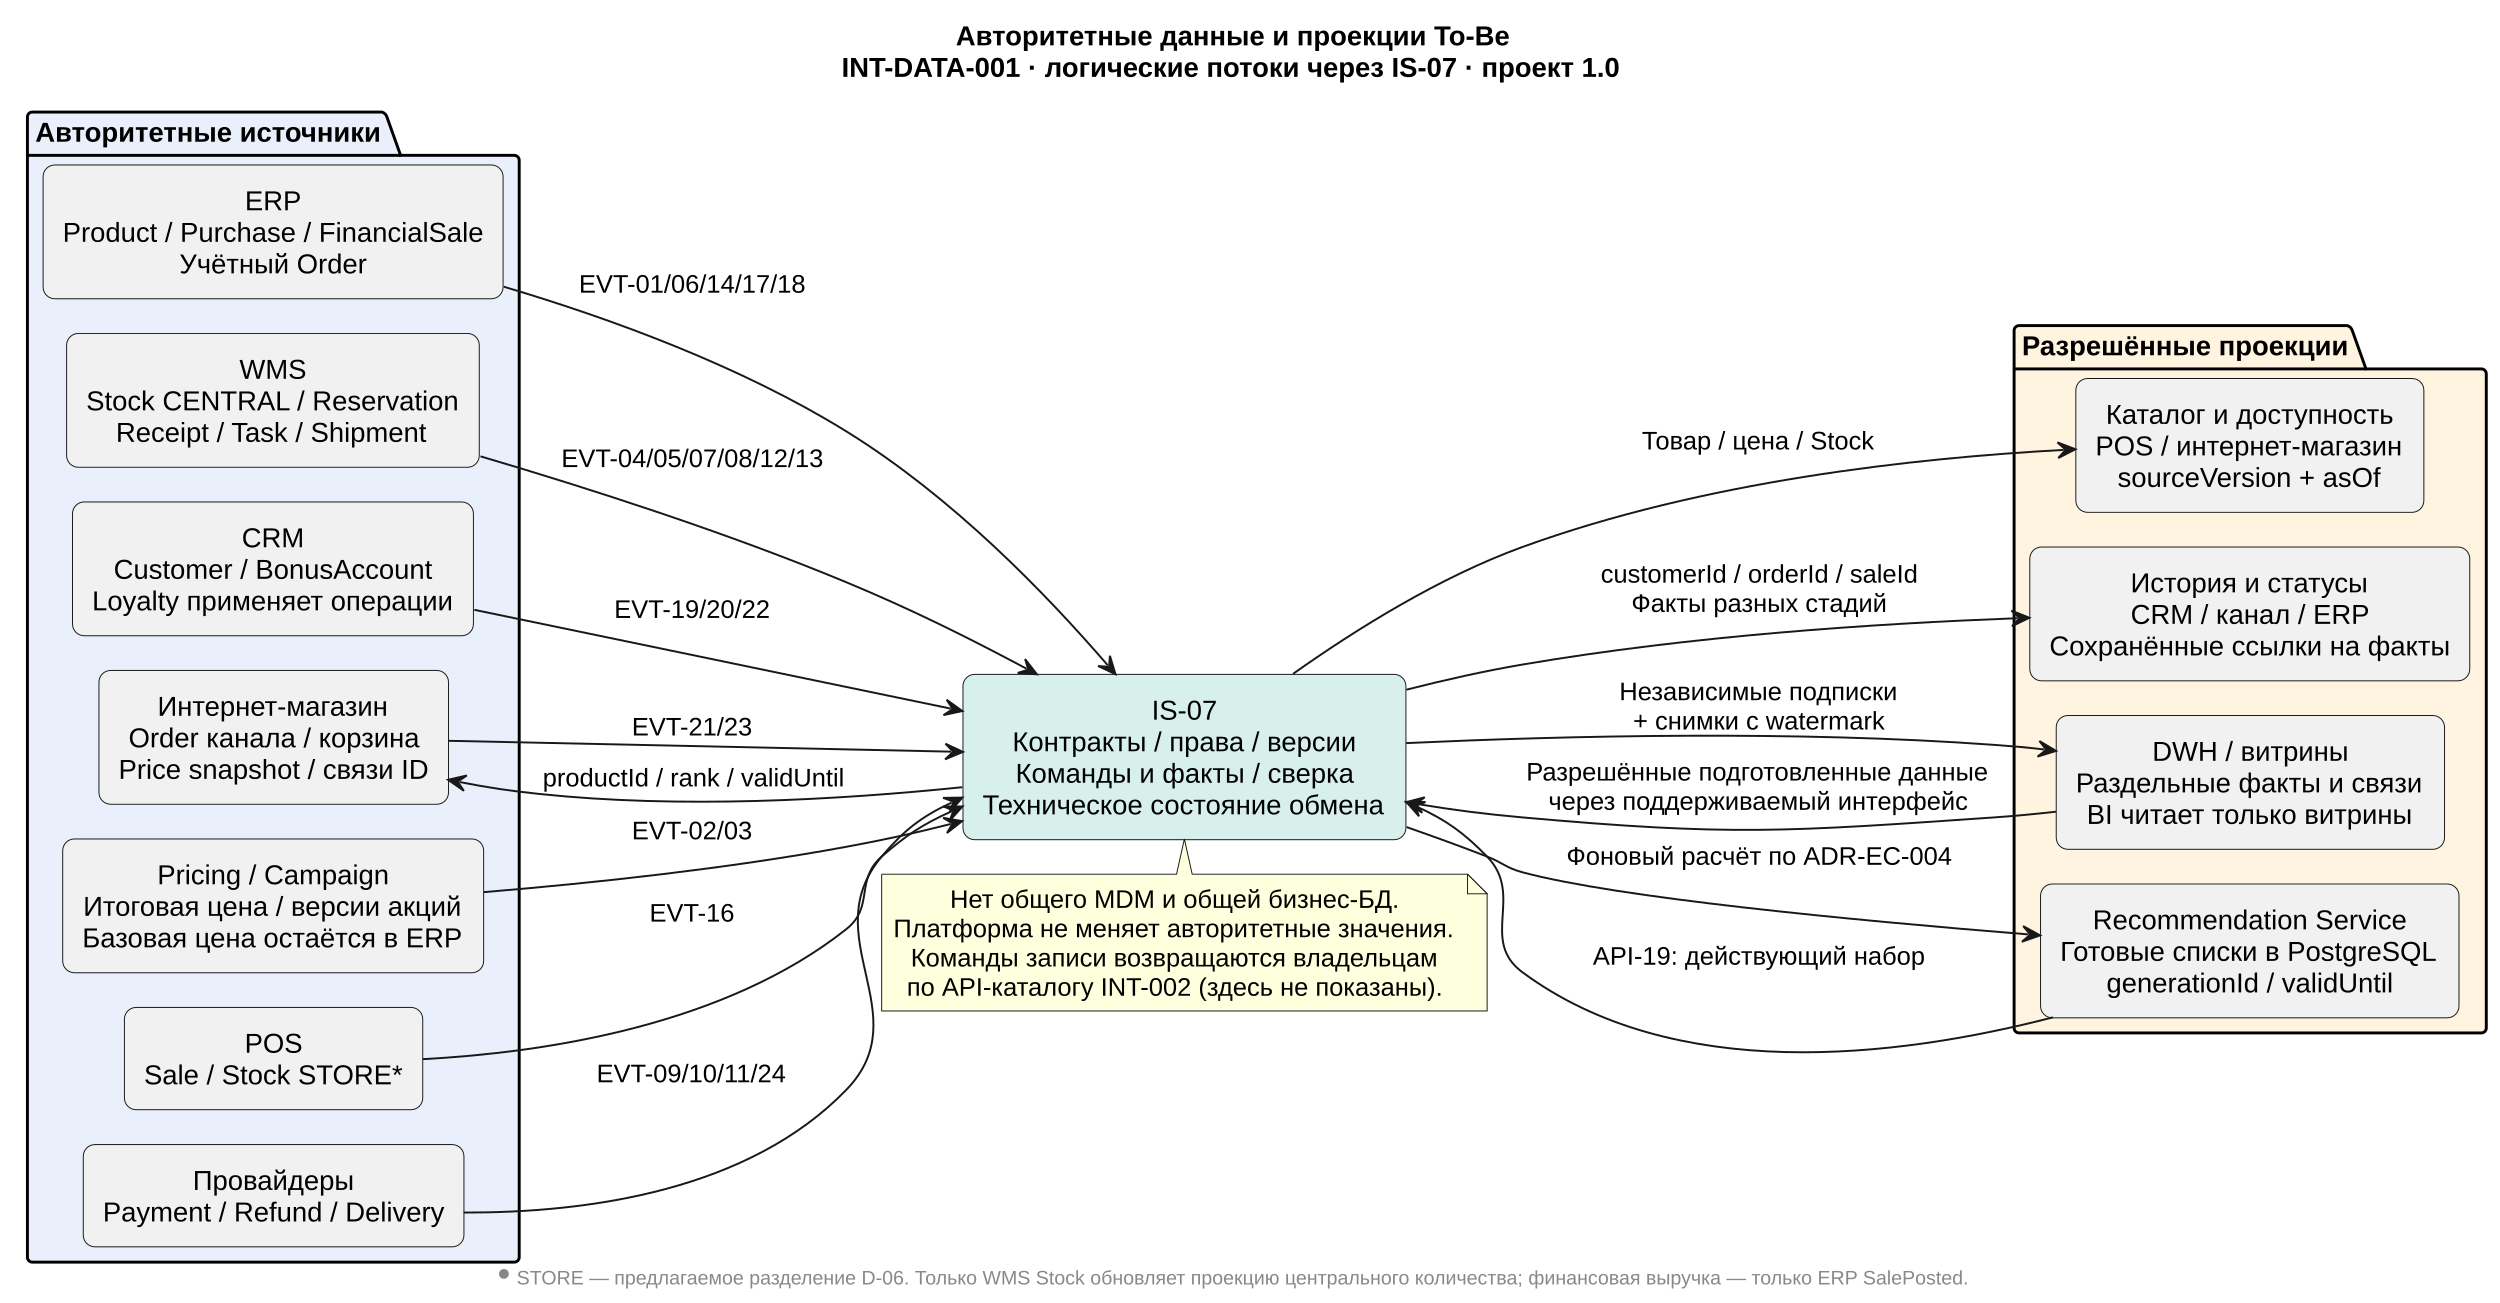
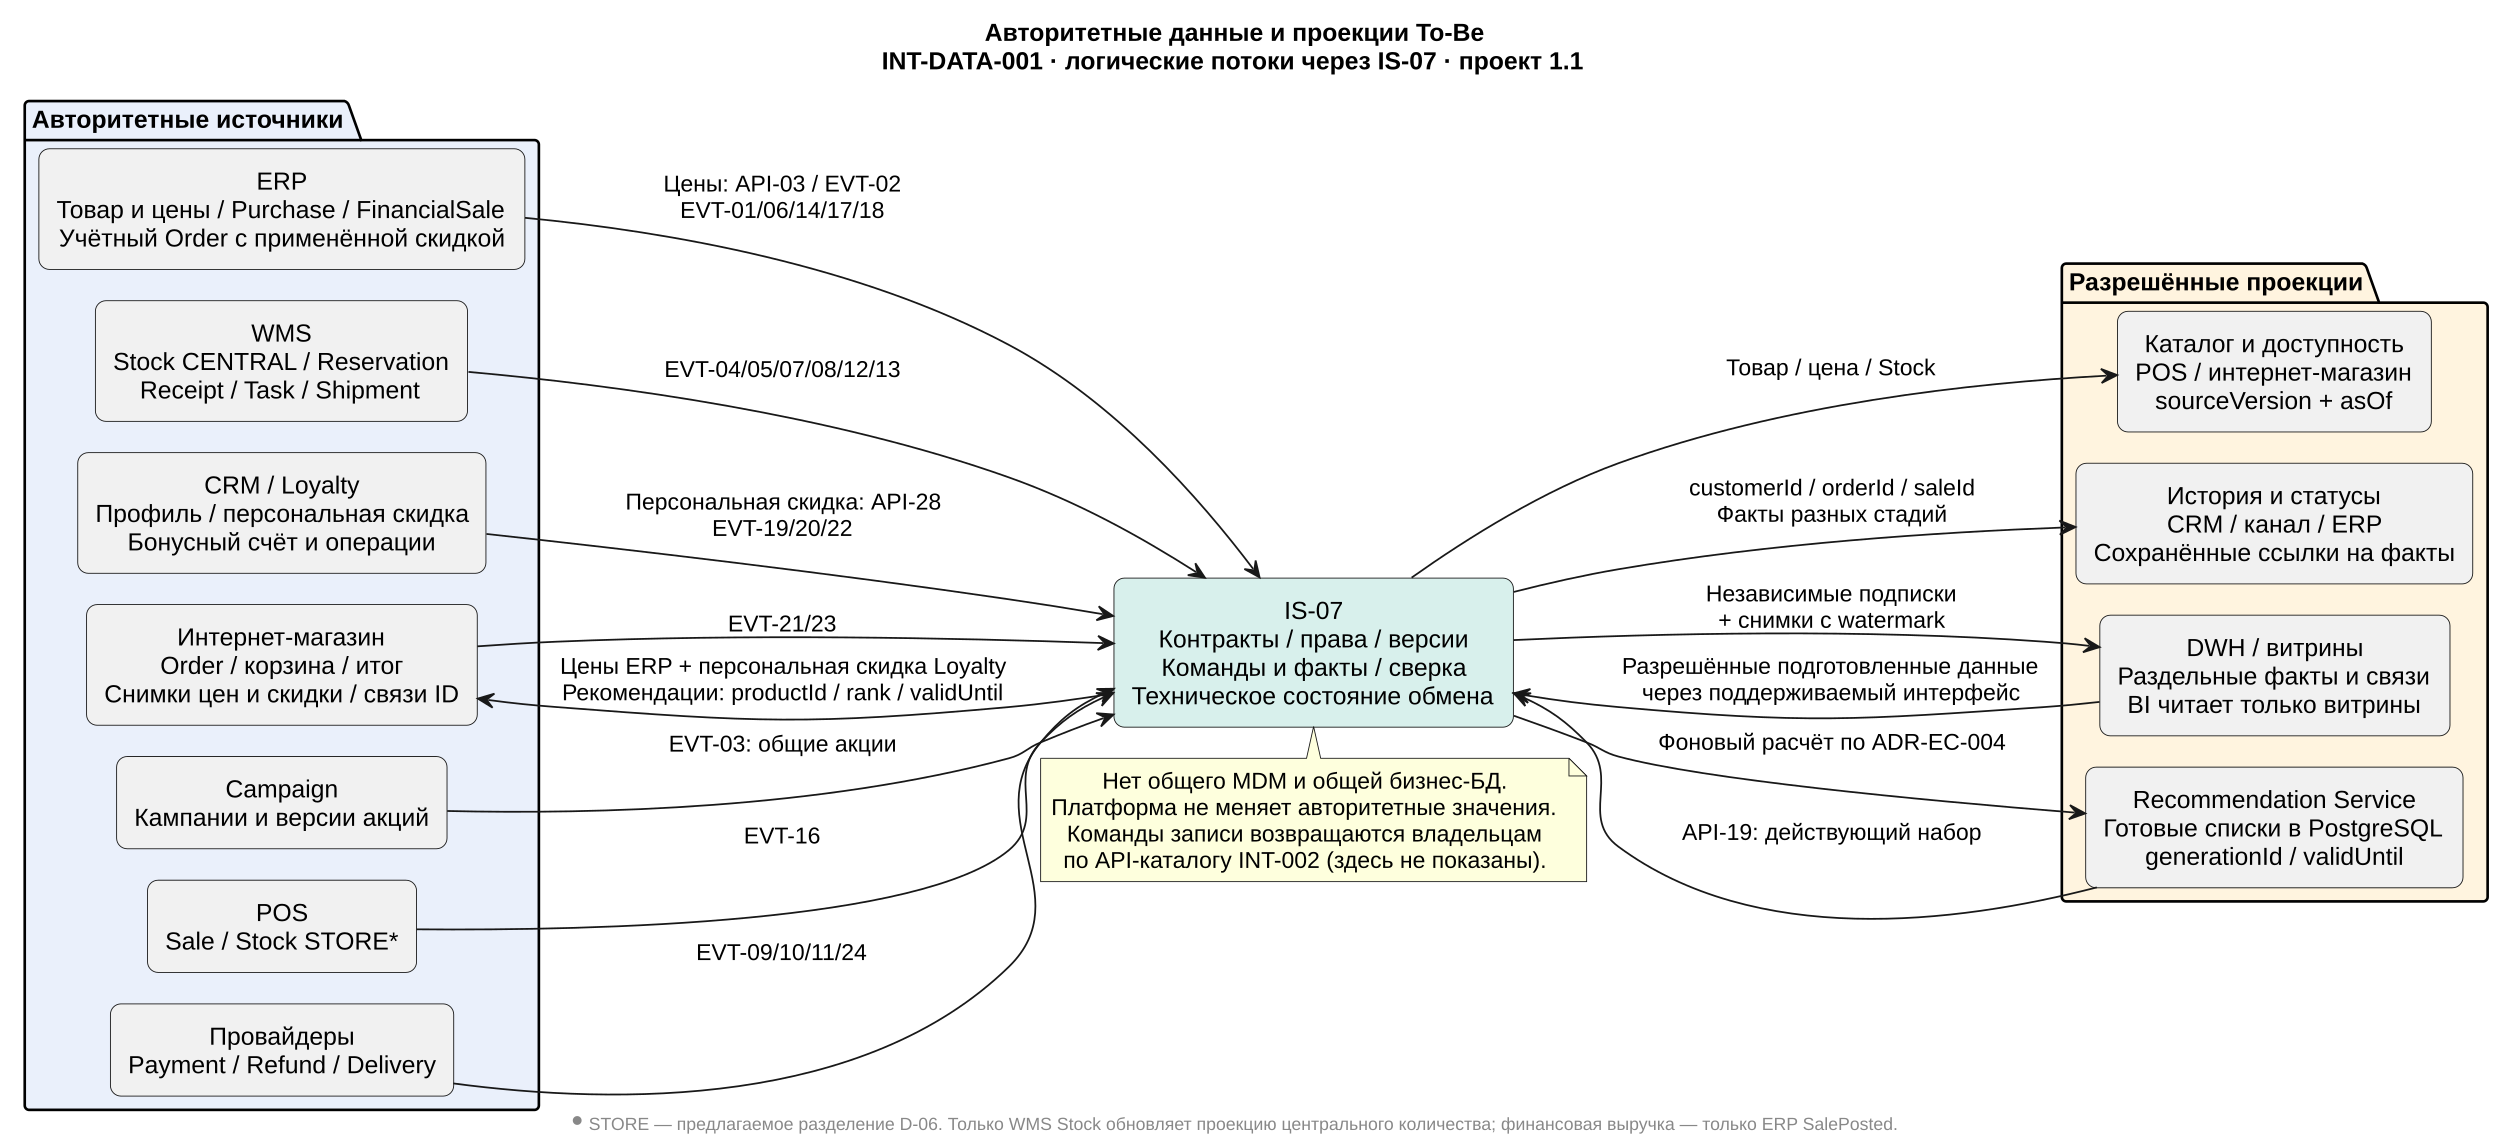
- <svg xmlns="http://www.w3.org/2000/svg" contentStyleType="text/css" data-diagram-type="DESCRIPTION" height="665px" preserveAspectRatio="none" style="width:1276px;height:665px;background:#FFFFFF;" version="1.1" viewBox="0 0 1276 665" width="1276px" zoomAndPan="magnify">
+ <svg xmlns="http://www.w3.org/2000/svg" contentStyleType="text/css" data-diagram-type="DESCRIPTION" height="649px" preserveAspectRatio="none" style="width:1415px;height:649px;background:#FFFFFF;" version="1.1" viewBox="0 0 1415 649" width="1415px" zoomAndPan="magnify">
  <defs />
  <g>
-     <text fill="#000000" font-family="Arial" font-size="14" font-weight="bold" lengthAdjust="spacing" textLength="284.307" x="487.847" y="23.132">Авторитетные данные и проекции To-Be</text>
-     <text fill="#000000" font-family="Arial" font-size="14" font-weight="bold" lengthAdjust="spacing" textLength="400.914" x="429.543" y="39.23">INT-DATA-001 · логические потоки через IS-07 · проект 1.0</text>
+     <text fill="#000000" font-family="Arial" font-size="14" font-weight="bold" lengthAdjust="spacing" textLength="284.307" x="557.347" y="23.132">Авторитетные данные и проекции To-Be</text>
+     <text fill="#000000" font-family="Arial" font-size="14" font-weight="bold" lengthAdjust="spacing" textLength="400.914" x="499.043" y="39.23">INT-DATA-001 · логические потоки через IS-07 · проект 1.1</text>
    <g class="cluster" data-entity="Авторитетные источники" data-source-line="9" data-uid="ent0002" id="cluster_Авторитетные источники">
-       <path d="M16.5,57.197 L194.975,57.197 A3.75,3.75 0 0 1 197.475,59.697 L204.475,79.296 L262.5,79.296 A2.5,2.5 0 0 1 265,81.796 L265,641.697 A2.5,2.5 0 0 1 262.5,644.197 L16.5,644.197 A2.5,2.5 0 0 1 14,641.697 L14,59.697 A2.5,2.5 0 0 1 16.5,57.197" fill="#EAF0FB" style="stroke:#000000;stroke-width:1.5;" />
+       <path d="M16.5,57.197 L194.975,57.197 A3.75,3.75 0 0 1 197.475,59.697 L204.475,79.296 L302.5,79.296 A2.5,2.5 0 0 1 305,81.796 L305,625.697 A2.5,2.5 0 0 1 302.5,628.197 L16.5,628.197 A2.5,2.5 0 0 1 14,625.697 L14,59.697 A2.5,2.5 0 0 1 16.5,57.197" fill="#EAF0FB" style="stroke:#000000;stroke-width:1.5;" />
      <line style="stroke:#000000;stroke-width:1.5;" x1="14" x2="204.475" y1="79.296" y2="79.296" />
      <text fill="#000000" font-family="Arial" font-size="14" font-weight="bold" lengthAdjust="spacing" textLength="177.475" x="18" y="72.329">Авторитетные источники</text>
    </g>
    <g class="cluster" data-entity="Разрешённые проекции" data-source-line="19" data-uid="ent0011" id="cluster_Разрешённые проекции">
-       <path d="M1030.5,166.197 L1198.092,166.197 A3.75,3.75 0 0 1 1200.592,168.697 L1207.592,188.296 L1266.5,188.296 A2.5,2.5 0 0 1 1269,190.796 L1269,524.697 A2.5,2.5 0 0 1 1266.5,527.197 L1030.5,527.197 A2.5,2.5 0 0 1 1028,524.697 L1028,168.697 A2.5,2.5 0 0 1 1030.5,166.197" fill="#FFF4DF" style="stroke:#000000;stroke-width:1.5;" />
-       <line style="stroke:#000000;stroke-width:1.5;" x1="1028" x2="1207.592" y1="188.296" y2="188.296" />
-       <text fill="#000000" font-family="Arial" font-size="14" font-weight="bold" lengthAdjust="spacing" textLength="166.592" x="1032" y="181.329">Разрешённые проекции</text>
+       <path d="M1169.5,149.197 L1337.092,149.197 A3.75,3.75 0 0 1 1339.592,151.697 L1346.592,171.296 L1405.5,171.296 A2.5,2.5 0 0 1 1408,173.796 L1408,507.697 A2.5,2.5 0 0 1 1405.5,510.197 L1169.5,510.197 A2.5,2.5 0 0 1 1167,507.697 L1167,151.697 A2.5,2.5 0 0 1 1169.5,149.197" fill="#FFF4DF" style="stroke:#000000;stroke-width:1.5;" />
+       <line style="stroke:#000000;stroke-width:1.5;" x1="1167" x2="1346.592" y1="171.296" y2="171.296" />
+       <text fill="#000000" font-family="Arial" font-size="14" font-weight="bold" lengthAdjust="spacing" textLength="166.592" x="1171" y="164.329">Разрешённые проекции</text>
    </g>
    <g class="entity" data-entity="IP" data-source-line="18" data-uid="ent0010" id="entity_IP">
-       <rect fill="#D8F0EC" height="84.394" rx="6" ry="6" style="stroke:#181818;stroke-width:0.5;" width="226.083" x="491.5" y="344.197" />
-       <text fill="#000000" font-family="Arial" font-size="14" lengthAdjust="spacing" textLength="33.462" x="587.811" y="367.329">IS-07</text>
-       <text fill="#000000" font-family="Arial" font-size="14" lengthAdjust="spacing" textLength="175.622" x="516.731" y="383.428">Контракты / права / версии</text>
-       <text fill="#000000" font-family="Arial" font-size="14" lengthAdjust="spacing" textLength="172.409" x="518.337" y="399.526">Команды и факты / сверка</text>
-       <text fill="#000000" font-family="Arial" font-size="14" lengthAdjust="spacing" textLength="206.083" x="501.5" y="415.625">Техническое состояние обмена</text>
+       <rect fill="#D8F0EC" height="84.394" rx="6" ry="6" style="stroke:#181818;stroke-width:0.5;" width="226.083" x="630.5" y="327.197" />
+       <text fill="#000000" font-family="Arial" font-size="14" lengthAdjust="spacing" textLength="33.462" x="726.811" y="350.329">IS-07</text>
+       <text fill="#000000" font-family="Arial" font-size="14" lengthAdjust="spacing" textLength="175.622" x="655.731" y="366.428">Контракты / права / версии</text>
+       <text fill="#000000" font-family="Arial" font-size="14" lengthAdjust="spacing" textLength="172.409" x="657.337" y="382.526">Команды и факты / сверка</text>
+       <text fill="#000000" font-family="Arial" font-size="14" lengthAdjust="spacing" textLength="206.083" x="640.5" y="398.625">Техническое состояние обмена</text>
    </g>
    <g class="entity" data-entity="GMN30" data-source-line="40" data-uid="ent0031" id="entity_GMN30">
-       <path d="M450,446.197 L450,515.992 A0,0 0 0 0 450,515.992 L759.031,515.992 A0,0 0 0 0 759.031,515.992 L759.031,456.197 L749.031,446.197 L608.5,446.197 L604.5,428.206 L600.5,446.197 L450,446.197 A0,0 0 0 0 450,446.197" fill="#FEFFDD" style="stroke:#181818;stroke-width:0.5;" />
-       <path d="M749.031,446.197 L749.031,456.197 L759.031,456.197 L749.031,446.197" fill="#FEFFDD" style="stroke:#181818;stroke-width:0.5;" />
-       <text fill="#000000" font-family="Arial" font-size="13" lengthAdjust="spacing" textLength="230.23" x="484.901" y="463.391">Нет общего MDM и общей бизнес-БД.</text>
-       <text fill="#000000" font-family="Arial" font-size="13" lengthAdjust="spacing" textLength="288.031" x="456" y="478.34">Платформа не меняет авторитетные значения.</text>
-       <text fill="#000000" font-family="Arial" font-size="13" lengthAdjust="spacing" textLength="270.309" x="464.861" y="493.289">Команды записи возвращаются владельцам</text>
-       <text fill="#000000" font-family="Arial" font-size="13" lengthAdjust="spacing" textLength="274.358" x="462.836" y="508.237">по API-каталогу INT-002 (здесь не показаны).</text>
+       <path d="M589,429.197 L589,498.992 A0,0 0 0 0 589,498.992 L898.031,498.992 A0,0 0 0 0 898.031,498.992 L898.031,439.197 L888.031,429.197 L747.5,429.197 L743.5,411.206 L739.5,429.197 L589,429.197 A0,0 0 0 0 589,429.197" fill="#FEFFDD" style="stroke:#181818;stroke-width:0.5;" />
+       <path d="M888.031,429.197 L888.031,439.197 L898.031,439.197 L888.031,429.197" fill="#FEFFDD" style="stroke:#181818;stroke-width:0.5;" />
+       <text fill="#000000" font-family="Arial" font-size="13" lengthAdjust="spacing" textLength="230.23" x="623.901" y="446.391">Нет общего MDM и общей бизнес-БД.</text>
+       <text fill="#000000" font-family="Arial" font-size="13" lengthAdjust="spacing" textLength="288.031" x="595" y="461.34">Платформа не меняет авторитетные значения.</text>
+       <text fill="#000000" font-family="Arial" font-size="13" lengthAdjust="spacing" textLength="270.309" x="603.861" y="476.289">Команды записи возвращаются владельцам</text>
+       <text fill="#000000" font-family="Arial" font-size="13" lengthAdjust="spacing" textLength="274.358" x="601.836" y="491.237">по API-каталогу INT-002 (здесь не показаны).</text>
    </g>
    <g class="entity" data-entity="ERP" data-source-line="10" data-uid="ent0003" id="entity_ERP">
-       <rect fill="#F1F1F1" height="68.296" rx="6" ry="6" style="stroke:#181818;stroke-width:0.5;" width="234.778" x="22" y="84.197" />
-       <text fill="#000000" font-family="Arial" font-size="14" lengthAdjust="spacing" textLength="28.786" x="124.996" y="107.329">ERP</text>
-       <text fill="#000000" font-family="Arial" font-size="14" lengthAdjust="spacing" textLength="214.778" x="32" y="123.428">Product / Purchase / FinancialSale</text>
-       <text fill="#000000" font-family="Arial" font-size="14" lengthAdjust="spacing" textLength="95.676" x="91.551" y="139.526">Учётный Order</text>
+       <rect fill="#F1F1F1" height="68.296" rx="6" ry="6" style="stroke:#181818;stroke-width:0.5;" width="275.076" x="22" y="84.197" />
+       <text fill="#000000" font-family="Arial" font-size="14" lengthAdjust="spacing" textLength="28.786" x="145.145" y="107.329">ERP</text>
+       <text fill="#000000" font-family="Arial" font-size="14" lengthAdjust="spacing" textLength="255.076" x="32" y="123.428">Товар и цены / Purchase / FinancialSale</text>
+       <text fill="#000000" font-family="Arial" font-size="14" lengthAdjust="spacing" textLength="252.376" x="33.35" y="139.526">Учётный Order с применённой скидкой</text>
    </g>
    <g class="entity" data-entity="WMS" data-source-line="11" data-uid="ent0004" id="entity_WMS">
-       <rect fill="#F1F1F1" height="68.296" rx="6" ry="6" style="stroke:#181818;stroke-width:0.5;" width="210.62" x="34" y="170.197" />
-       <text fill="#000000" font-family="Arial" font-size="14" lengthAdjust="spacing" textLength="34.214" x="122.203" y="193.329">WMS</text>
-       <text fill="#000000" font-family="Arial" font-size="14" lengthAdjust="spacing" textLength="190.62" x="44" y="209.428">Stock CENTRAL / Reservation</text>
-       <text fill="#000000" font-family="Arial" font-size="14" lengthAdjust="spacing" textLength="160.289" x="59.166" y="225.526">Receipt / Task / Shipment</text>
+       <rect fill="#F1F1F1" height="68.296" rx="6" ry="6" style="stroke:#181818;stroke-width:0.5;" width="210.62" x="54" y="170.197" />
+       <text fill="#000000" font-family="Arial" font-size="14" lengthAdjust="spacing" textLength="34.214" x="142.203" y="193.329">WMS</text>
+       <text fill="#000000" font-family="Arial" font-size="14" lengthAdjust="spacing" textLength="190.62" x="64" y="209.428">Stock CENTRAL / Reservation</text>
+       <text fill="#000000" font-family="Arial" font-size="14" lengthAdjust="spacing" textLength="160.289" x="79.165" y="225.526">Receipt / Task / Shipment</text>
    </g>
    <g class="entity" data-entity="CRM" data-source-line="12" data-uid="ent0005" id="entity_CRM">
-       <rect fill="#F1F1F1" height="68.296" rx="6" ry="6" style="stroke:#181818;stroke-width:0.5;" width="204.632" x="37" y="256.197" />
-       <text fill="#000000" font-family="Arial" font-size="14" lengthAdjust="spacing" textLength="31.883" x="123.374" y="279.329">CRM</text>
-       <text fill="#000000" font-family="Arial" font-size="14" lengthAdjust="spacing" textLength="162.634" x="57.999" y="295.428">Customer / BonusAccount</text>
-       <text fill="#000000" font-family="Arial" font-size="14" lengthAdjust="spacing" textLength="184.632" x="47" y="311.526">Loyalty применяет операции</text>
+       <rect fill="#F1F1F1" height="68.296" rx="6" ry="6" style="stroke:#181818;stroke-width:0.5;" width="231.039" x="44" y="256.197" />
+       <text fill="#000000" font-family="Arial" font-size="14" lengthAdjust="spacing" textLength="87.91" x="115.564" y="279.329">CRM / Loyalty</text>
+       <text fill="#000000" font-family="Arial" font-size="14" lengthAdjust="spacing" textLength="211.039" x="54" y="295.428">Профиль / персональная скидка</text>
+       <text fill="#000000" font-family="Arial" font-size="14" lengthAdjust="spacing" textLength="174.685" x="72.177" y="311.526">Бонусный счёт и операции</text>
    </g>
-     <g class="entity" data-entity="PRICE" data-source-line="13" data-uid="ent0006" id="entity_PRICE">
-       <rect fill="#F1F1F1" height="68.296" rx="6" ry="6" style="stroke:#181818;stroke-width:0.5;" width="214.852" x="32" y="428.197" />
-       <text fill="#000000" font-family="Arial" font-size="14" lengthAdjust="spacing" textLength="118.275" x="80.288" y="451.329">Pricing / Campaign</text>
-       <text fill="#000000" font-family="Arial" font-size="14" lengthAdjust="spacing" textLength="193.949" x="42.451" y="467.428">Итоговая цена / версии акций</text>
-       <text fill="#000000" font-family="Arial" font-size="14" lengthAdjust="spacing" textLength="194.852" x="42" y="483.526">Базовая цена остаётся в ERP</text>
+     <g class="entity" data-entity="CAMPAIGN" data-source-line="13" data-uid="ent0006" id="entity_CAMPAIGN">
+       <rect fill="#F1F1F1" height="52.197" rx="6" ry="6" style="stroke:#181818;stroke-width:0.5;" width="187.016" x="66" y="428.197" />
+       <text fill="#000000" font-family="Arial" font-size="14" lengthAdjust="spacing" textLength="63.813" x="127.601" y="451.329">Campaign</text>
+       <text fill="#000000" font-family="Arial" font-size="14" lengthAdjust="spacing" textLength="167.016" x="76" y="467.428">Кампании и версии акций</text>
    </g>
    <g class="entity" data-entity="POS" data-source-line="14" data-uid="ent0007" id="entity_POS">
-       <rect fill="#F1F1F1" height="52.197" rx="6" ry="6" style="stroke:#181818;stroke-width:0.5;" width="152.269" x="63.5" y="514.197" />
-       <text fill="#000000" font-family="Arial" font-size="14" lengthAdjust="spacing" textLength="29.565" x="124.852" y="537.329">POS</text>
-       <text fill="#000000" font-family="Arial" font-size="14" lengthAdjust="spacing" textLength="132.269" x="73.5" y="553.428">Sale / Stock STORE*</text>
+       <rect fill="#F1F1F1" height="52.197" rx="6" ry="6" style="stroke:#181818;stroke-width:0.5;" width="152.269" x="83.5" y="498.197" />
+       <text fill="#000000" font-family="Arial" font-size="14" lengthAdjust="spacing" textLength="29.565" x="144.852" y="521.329">POS</text>
+       <text fill="#000000" font-family="Arial" font-size="14" lengthAdjust="spacing" textLength="132.269" x="93.5" y="537.428">Sale / Stock STORE*</text>
    </g>
    <g class="entity" data-entity="EXT" data-source-line="15" data-uid="ent0008" id="entity_EXT">
-       <rect fill="#F1F1F1" height="52.197" rx="6" ry="6" style="stroke:#181818;stroke-width:0.5;" width="194.296" x="42.5" y="584.197" />
-       <text fill="#000000" font-family="Arial" font-size="14" lengthAdjust="spacing" textLength="82.482" x="98.407" y="607.329">Провайдеры</text>
-       <text fill="#000000" font-family="Arial" font-size="14" lengthAdjust="spacing" textLength="174.296" x="52.5" y="623.428">Payment / Refund / Delivery</text>
+       <rect fill="#F1F1F1" height="52.197" rx="6" ry="6" style="stroke:#181818;stroke-width:0.5;" width="194.296" x="62.5" y="568.197" />
+       <text fill="#000000" font-family="Arial" font-size="14" lengthAdjust="spacing" textLength="82.482" x="118.407" y="591.329">Провайдеры</text>
+       <text fill="#000000" font-family="Arial" font-size="14" lengthAdjust="spacing" textLength="174.296" x="72.5" y="607.428">Payment / Refund / Delivery</text>
    </g>
    <g class="entity" data-entity="EC" data-source-line="16" data-uid="ent0009" id="entity_EC">
-       <rect fill="#F1F1F1" height="68.296" rx="6" ry="6" style="stroke:#181818;stroke-width:0.5;" width="178.423" x="50.5" y="342.197" />
-       <text fill="#000000" font-family="Arial" font-size="14" lengthAdjust="spacing" textLength="118.644" x="80.389" y="365.329">Интернет-магазин</text>
-       <text fill="#000000" font-family="Arial" font-size="14" lengthAdjust="spacing" textLength="148.183" x="65.62" y="381.428">Order канала / корзина</text>
-       <text fill="#000000" font-family="Arial" font-size="14" lengthAdjust="spacing" textLength="158.423" x="60.5" y="397.526">Price snapshot / связи ID</text>
+       <rect fill="#F1F1F1" height="68.296" rx="6" ry="6" style="stroke:#181818;stroke-width:0.5;" width="221.134" x="49" y="342.197" />
+       <text fill="#000000" font-family="Arial" font-size="14" lengthAdjust="spacing" textLength="118.644" x="100.245" y="365.329">Интернет-магазин</text>
+       <text fill="#000000" font-family="Arial" font-size="14" lengthAdjust="spacing" textLength="137.703" x="90.715" y="381.428">Order / корзина / итог</text>
+       <text fill="#000000" font-family="Arial" font-size="14" lengthAdjust="spacing" textLength="201.134" x="59" y="397.526">Снимки цен и скидки / связи ID</text>
    </g>
    <g class="entity" data-entity="CAT" data-source-line="20" data-uid="ent0012" id="entity_CAT">
-       <rect fill="#F1F1F1" height="68.296" rx="6" ry="6" style="stroke:#181818;stroke-width:0.5;" width="177.637" x="1059.5" y="193.197" />
-       <text fill="#000000" font-family="Arial" font-size="14" lengthAdjust="spacing" textLength="146.973" x="1074.832" y="216.329">Каталог и доступность</text>
-       <text fill="#000000" font-family="Arial" font-size="14" lengthAdjust="spacing" textLength="157.637" x="1069.5" y="232.428">POS / интернет-магазин</text>
-       <text fill="#000000" font-family="Arial" font-size="14" lengthAdjust="spacing" textLength="135.01" x="1080.813" y="248.526">sourceVersion + asOf</text>
+       <rect fill="#F1F1F1" height="68.296" rx="6" ry="6" style="stroke:#181818;stroke-width:0.5;" width="177.637" x="1198.5" y="176.197" />
+       <text fill="#000000" font-family="Arial" font-size="14" lengthAdjust="spacing" textLength="146.973" x="1213.832" y="199.329">Каталог и доступность</text>
+       <text fill="#000000" font-family="Arial" font-size="14" lengthAdjust="spacing" textLength="157.637" x="1208.5" y="215.428">POS / интернет-магазин</text>
+       <text fill="#000000" font-family="Arial" font-size="14" lengthAdjust="spacing" textLength="135.01" x="1219.813" y="231.526">sourceVersion + asOf</text>
    </g>
    <g class="entity" data-entity="HISTORY" data-source-line="21" data-uid="ent0013" id="entity_HISTORY">
-       <rect fill="#F1F1F1" height="68.296" rx="6" ry="6" style="stroke:#181818;stroke-width:0.5;" width="224.565" x="1036" y="279.197" />
-       <text fill="#000000" font-family="Arial" font-size="14" lengthAdjust="spacing" textLength="121.721" x="1087.422" y="302.329">История и статусы</text>
-       <text fill="#000000" font-family="Arial" font-size="14" lengthAdjust="spacing" textLength="121.605" x="1087.48" y="318.428">CRM / канал / ERP</text>
-       <text fill="#000000" font-family="Arial" font-size="14" lengthAdjust="spacing" textLength="204.565" x="1046" y="334.526">Сохранённые ссылки на факты</text>
+       <rect fill="#F1F1F1" height="68.296" rx="6" ry="6" style="stroke:#181818;stroke-width:0.5;" width="224.565" x="1175" y="262.197" />
+       <text fill="#000000" font-family="Arial" font-size="14" lengthAdjust="spacing" textLength="121.721" x="1226.422" y="285.329">История и статусы</text>
+       <text fill="#000000" font-family="Arial" font-size="14" lengthAdjust="spacing" textLength="121.605" x="1226.48" y="301.428">CRM / канал / ERP</text>
+       <text fill="#000000" font-family="Arial" font-size="14" lengthAdjust="spacing" textLength="204.565" x="1185" y="317.526">Сохранённые ссылки на факты</text>
    </g>
    <g class="entity" data-entity="DWH" data-source-line="22" data-uid="ent0014" id="entity_DWH">
-       <rect fill="#F1F1F1" height="68.296" rx="6" ry="6" style="stroke:#181818;stroke-width:0.5;" width="198.192" x="1049.5" y="365.197" />
-       <text fill="#000000" font-family="Arial" font-size="14" lengthAdjust="spacing" textLength="100.174" x="1098.509" y="388.329">DWH / витрины</text>
-       <text fill="#000000" font-family="Arial" font-size="14" lengthAdjust="spacing" textLength="178.192" x="1059.5" y="404.428">Раздельные факты и связи</text>
-       <text fill="#000000" font-family="Arial" font-size="14" lengthAdjust="spacing" textLength="167.05" x="1065.071" y="420.526">BI читает только витрины</text>
+       <rect fill="#F1F1F1" height="68.296" rx="6" ry="6" style="stroke:#181818;stroke-width:0.5;" width="198.192" x="1188.5" y="348.197" />
+       <text fill="#000000" font-family="Arial" font-size="14" lengthAdjust="spacing" textLength="100.174" x="1237.509" y="371.329">DWH / витрины</text>
+       <text fill="#000000" font-family="Arial" font-size="14" lengthAdjust="spacing" textLength="178.192" x="1198.5" y="387.428">Раздельные факты и связи</text>
+       <text fill="#000000" font-family="Arial" font-size="14" lengthAdjust="spacing" textLength="167.05" x="1204.071" y="403.526">BI читает только витрины</text>
    </g>
    <g class="entity" data-entity="REC" data-source-line="23" data-uid="ent0015" id="entity_REC">
-       <rect fill="#F1F1F1" height="68.296" rx="6" ry="6" style="stroke:#181818;stroke-width:0.5;" width="213.566" x="1041.5" y="451.197" />
-       <text fill="#000000" font-family="Arial" font-size="14" lengthAdjust="spacing" textLength="160.296" x="1068.135" y="474.329">Recommendation Service</text>
-       <text fill="#000000" font-family="Arial" font-size="14" lengthAdjust="spacing" textLength="193.566" x="1051.5" y="490.428">Готовые списки в PostgreSQL</text>
-       <text fill="#000000" font-family="Arial" font-size="14" lengthAdjust="spacing" textLength="146.31" x="1075.128" y="506.526">generationId / validUntil</text>
+       <rect fill="#F1F1F1" height="68.296" rx="6" ry="6" style="stroke:#181818;stroke-width:0.5;" width="213.566" x="1180.5" y="434.197" />
+       <text fill="#000000" font-family="Arial" font-size="14" lengthAdjust="spacing" textLength="160.296" x="1207.135" y="457.329">Recommendation Service</text>
+       <text fill="#000000" font-family="Arial" font-size="14" lengthAdjust="spacing" textLength="193.566" x="1190.5" y="473.428">Готовые списки в PostgreSQL</text>
+       <text fill="#000000" font-family="Arial" font-size="14" lengthAdjust="spacing" textLength="146.31" x="1214.128" y="489.526">generationId / validUntil</text>
    </g>
    <g class="link" data-entity-1="ERP" data-entity-2="IP" data-uid="lnk16" id="link_ERP_IP">
-       <polygon fill="#181818" points="569.358,344.137,566.5,334.712,566.089,340.353,560.447,339.942,569.358,344.137" style="stroke:#181818;stroke-width:1;" />
-       <path d="M257.109,146.339 C312.632,162.826 378.435,187.035 432,220.197 C486.257,253.788 533.375,302.497 565.435,339.597" fill="none" style="stroke:#181818;stroke-width:1;" />
-       <text fill="#000000" font-family="Arial" font-size="13" lengthAdjust="spacing" textLength="116.359" x="295.5" y="149.391">EVT-01/06/14/17/18</text>
+       <polygon fill="#181818" points="712.935,326.83,710.692,317.24,709.917,322.844,704.313,322.069,712.935,326.83" style="stroke:#181818;stroke-width:1;" />
+       <path d="M297.133,123.291 C380.409,131.24 486.665,150.319 571,195.197 C630.536,226.879 678.653,281.544 709.313,322.046" fill="none" style="stroke:#181818;stroke-width:1;" />
+       <text fill="#000000" font-family="Arial" font-size="13" lengthAdjust="spacing" textLength="135.243" x="375.5" y="108.391">Цены: API-03 / EVT-02</text>
+       <text fill="#000000" font-family="Arial" font-size="13" lengthAdjust="spacing" textLength="116.359" x="384.942" y="123.34">EVT-01/06/14/17/18</text>
    </g>
    <g class="link" data-entity-1="WMS" data-entity-2="IP" data-uid="lnk17" id="link_WMS_IP">
-       <polygon fill="#181818" points="529.259,344.163,523.208,336.391,524.85,341.805,519.436,343.446,529.259,344.163" style="stroke:#181818;stroke-width:1;" />
-       <path d="M245.244,232.92 C301.445,249.498 371.416,272.027 432,297.197 C464.682,310.775 494.262,325.448 523.968,341.333" fill="none" style="stroke:#181818;stroke-width:1;" />
-       <text fill="#000000" font-family="Arial" font-size="13" lengthAdjust="spacing" textLength="134.431" x="286.5" y="238.391">EVT-04/05/07/08/12/13</text>
+       <polygon fill="#181818" points="682.029,327.011,676.587,318.803,677.812,324.325,672.289,325.551,682.029,327.011" style="stroke:#181818;stroke-width:1;" />
+       <path d="M265.147,210.501 C349.686,218.065 470.678,234.543 571,270.197 C610.035,284.07 645.259,303.595 676.969,323.788" fill="none" style="stroke:#181818;stroke-width:1;" />
+       <text fill="#000000" font-family="Arial" font-size="13" lengthAdjust="spacing" textLength="134.431" x="376" y="213.391">EVT-04/05/07/08/12/13</text>
    </g>
    <g class="link" data-entity-1="CRM" data-entity-2="IP" data-uid="lnk18" id="link_CRM_IP">
-       <polygon fill="#181818" points="491.177,362.908,483.177,357.164,486.281,361.893,481.553,364.997,491.177,362.908" style="stroke:#181818;stroke-width:1;" />
-       <path d="M242.107,311.265 C315.71,326.526 409.339,345.939 485.302,361.69" fill="none" style="stroke:#181818;stroke-width:1;" />
-       <text fill="#000000" font-family="Arial" font-size="13" lengthAdjust="spacing" textLength="80.215" x="313.5" y="315.391">EVT-19/20/22</text>
+       <polygon fill="#181818" points="630.094,348.634,621.891,343.183,625.165,347.796,620.551,351.07,630.094,348.634" style="stroke:#181818;stroke-width:1;" />
+       <path d="M275.295,302.21 C357.732,311.248 471.409,324.554 571,339.197 C590.139,342.011 604.512,344.289 624.179,347.629" fill="none" style="stroke:#181818;stroke-width:1;" />
+       <text fill="#000000" font-family="Arial" font-size="13" lengthAdjust="spacing" textLength="178.28" x="354" y="288.391">Персональная скидка: API-28</text>
+       <text fill="#000000" font-family="Arial" font-size="13" lengthAdjust="spacing" textLength="80.215" x="403.033" y="303.34">EVT-19/20/22</text>
    </g>
-     <g class="link" data-entity-1="PRICE" data-entity-2="IP" data-uid="lnk19" id="link_PRICE_IP">
-       <polygon fill="#181818" points="491.076,419.091,481.371,417.414,486.228,420.314,483.328,425.171,491.076,419.091" style="stroke:#181818;stroke-width:1;" />
-       <path d="M247.003,455.336 C302.463,450.73 371.211,443.404 432,432.197 C451.251,428.648 465.685,425.498 485.258,420.559" fill="none" style="stroke:#181818;stroke-width:1;" />
-       <text fill="#000000" font-family="Arial" font-size="13" lengthAdjust="spacing" textLength="62.144" x="322.5" y="428.391">EVT-02/03</text>
+     <g class="link" data-entity-1="CAMPAIGN" data-entity-2="IP" data-uid="lnk19" id="link_CAMPAIGN_IP">
+       <polygon fill="#181818" points="630.308,404.401,620.487,403.659,625.599,406.082,623.177,411.194,630.308,404.401" style="stroke:#181818;stroke-width:1;" />
+       <path d="M253.086,459.02 C337.412,460.97 464.632,457.748 571,429.197 C579.639,426.878 580.735,423.616 589,420.197 C602.234,414.723 610.637,411.423 624.658,406.418" fill="none" style="stroke:#181818;stroke-width:1;" />
+       <text fill="#000000" font-family="Arial" font-size="13" lengthAdjust="spacing" textLength="129.657" x="378.5" y="425.391">EVT-03: общие акции</text>
    </g>
    <g class="link" data-entity-1="POS" data-entity-2="IP" data-uid="lnk20" id="link_POS_IP">
-       <polygon fill="#181818" points="491.267,411.618,481.418,411.626,486.7,413.652,484.673,418.934,491.267,411.618" style="stroke:#181818;stroke-width:1;" />
-       <path d="M215.769,540.596 C279.619,537.183 370.399,523.035 432,474.197 C446.33,462.836 436.244,449.247 450,437.197 C462.04,426.65 470.848,420.712 485.786,414.059" fill="none" style="stroke:#181818;stroke-width:1;" />
-       <text fill="#000000" font-family="Arial" font-size="13" lengthAdjust="spacing" textLength="44.072" x="331.5" y="470.391">EVT-16</text>
+       <polygon fill="#181818" points="630.16,392.157,620.311,392.267,625.614,394.239,623.642,399.541,630.16,392.157" style="stroke:#181818;stroke-width:1;" />
+       <path d="M235.756,525.998 C340.144,526.913 521.637,522.281 571,481.197 C592.726,463.115 569.353,440.52 589,420.197 C600.516,408.285 609.421,401.653 624.704,394.655" fill="none" style="stroke:#181818;stroke-width:1;" />
+       <text fill="#000000" font-family="Arial" font-size="13" lengthAdjust="spacing" textLength="44.072" x="421" y="477.391">EVT-16</text>
    </g>
    <g class="link" data-entity-1="EXT" data-entity-2="IP" data-uid="lnk21" id="link_EXT_IP">
-       <polygon fill="#181818" points="491.203,407.086,481.355,407.238,486.666,409.187,484.716,414.497,491.203,407.086" style="stroke:#181818;stroke-width:1;" />
-       <path d="M236.683,618.889 C300.885,619.074 382.345,607.521 432,556.197 C469.193,517.754 415.538,478.107 450,437.197 C461.036,424.096 470.084,416.864 485.758,409.607" fill="none" style="stroke:#181818;stroke-width:1;" />
-       <text fill="#000000" font-family="Arial" font-size="13" lengthAdjust="spacing" textLength="98.287" x="304.5" y="552.391">EVT-09/10/11/24</text>
+       <polygon fill="#181818" points="630.482,389.819,620.634,389.953,625.941,391.912,623.982,397.219,630.482,389.819" style="stroke:#181818;stroke-width:1;" />
+       <path d="M256.567,613.219 C349.844,625.613 489.02,627.009 571,547.197 C611.848,507.43 552.475,463.968 589,420.197 C600.065,406.937 609.223,399.616 625.033,392.33" fill="none" style="stroke:#181818;stroke-width:1;" />
+       <text fill="#000000" font-family="Arial" font-size="13" lengthAdjust="spacing" textLength="98.287" x="394" y="543.391">EVT-09/10/11/24</text>
    </g>
    <g class="link" data-entity-1="EC" data-entity-2="IP" data-uid="lnk22" id="link_EC_IP">
-       <polygon fill="#181818" points="491.468,383.778,482.556,379.584,486.469,383.67,482.384,387.582,491.468,383.778" style="stroke:#181818;stroke-width:1;" />
-       <path d="M228.677,378.102 C303.322,379.714 404.745,381.904 485.469,383.648" fill="none" style="stroke:#181818;stroke-width:1;" />
-       <text fill="#000000" font-family="Arial" font-size="13" lengthAdjust="spacing" textLength="62.144" x="322.5" y="375.391">EVT-21/23</text>
+       <polygon fill="#181818" points="630.39,364.197,621.535,359.885,625.393,364.022,621.255,367.88,630.39,364.197" style="stroke:#181818;stroke-width:1;" />
+       <path d="M270.15,365.828 C285.207,364.738 300.477,363.807 315,363.197 C421.977,358.705 538.133,360.97 624.394,363.988" fill="none" style="stroke:#181818;stroke-width:1;" />
+       <text fill="#000000" font-family="Arial" font-size="13" lengthAdjust="spacing" textLength="62.144" x="412" y="357.391">EVT-21/23</text>
    </g>
    <g class="link" data-entity-1="IP" data-entity-2="CAT" data-uid="lnk23" id="link_IP_CAT">
-       <polygon fill="#181818" points="1059.304,229.293,1050.099,225.792,1054.312,229.567,1050.537,233.78,1059.304,229.293" style="stroke:#181818;stroke-width:1;" />
-       <path d="M659.966,343.937 C692.242,321.084 734.947,294.482 777,279.197 C869.637,245.526 976.644,233.831 1053.313,229.621" fill="none" style="stroke:#181818;stroke-width:1;" />
-       <text fill="#000000" font-family="Arial" font-size="13" lengthAdjust="spacing" textLength="119.806" x="838" y="229.391">Товар / цена / Stock</text>
+       <polygon fill="#181818" points="1198.304,212.293,1189.099,208.792,1193.312,212.567,1189.537,216.78,1198.304,212.293" style="stroke:#181818;stroke-width:1;" />
+       <path d="M798.966,326.937 C831.242,304.084 873.947,277.482 916,262.197 C1008.637,228.526 1115.644,216.831 1192.313,212.621" fill="none" style="stroke:#181818;stroke-width:1;" />
+       <text fill="#000000" font-family="Arial" font-size="13" lengthAdjust="spacing" textLength="119.806" x="977" y="212.391">Товар / цена / Stock</text>
    </g>
    <g class="link" data-entity-1="IP" data-entity-2="HISTORY" data-uid="lnk24" id="link_IP_HISTORY">
-       <polygon fill="#181818" points="1035.763,315.301,1026.618,311.644,1030.766,315.49,1026.92,319.639,1035.763,315.301" style="stroke:#181818;stroke-width:1;" />
-       <path d="M717.798,352.024 C737.385,347.041 757.675,342.49 777,339.197 C863.13,324.521 955.886,318.324 1029.767,315.528" fill="none" style="stroke:#181818;stroke-width:1;" />
-       <text fill="#000000" font-family="Arial" font-size="13" lengthAdjust="spacing" textLength="161.852" x="817" y="297.391">customerId / orderId / saleId</text>
-       <text fill="#000000" font-family="Arial" font-size="13" lengthAdjust="spacing" textLength="130.559" x="832.647" y="312.34">Факты разных стадий</text>
+       <polygon fill="#181818" points="1174.763,298.301,1165.618,294.644,1169.766,298.49,1165.92,302.639,1174.763,298.301" style="stroke:#181818;stroke-width:1;" />
+       <path d="M856.798,335.024 C876.385,330.041 896.675,325.49 916,322.197 C1002.13,307.521 1094.886,301.324 1168.767,298.528" fill="none" style="stroke:#181818;stroke-width:1;" />
+       <text fill="#000000" font-family="Arial" font-size="13" lengthAdjust="spacing" textLength="161.852" x="956" y="280.391">customerId / orderId / saleId</text>
+       <text fill="#000000" font-family="Arial" font-size="13" lengthAdjust="spacing" textLength="130.559" x="971.647" y="295.34">Факты разных стадий</text>
    </g>
    <g class="link" data-entity-1="IP" data-entity-2="DWH" data-uid="lnk25" id="link_IP_DWH">
-       <polygon fill="#181818" points="1049.382,383.269,1040.918,378.233,1044.417,382.678,1039.972,386.177,1049.382,383.269" style="stroke:#181818;stroke-width:1;" />
-       <path d="M717.703,379.284 C800.743,375.451 916.566,372.796 1018,380.197 C1028.198,380.941 1032.855,381.302 1043.424,382.56" fill="none" style="stroke:#181818;stroke-width:1;" />
-       <text fill="#000000" font-family="Arial" font-size="13" lengthAdjust="spacing" textLength="142.467" x="826.5" y="357.391">Независимые подписки</text>
-       <text fill="#000000" font-family="Arial" font-size="13" lengthAdjust="spacing" textLength="128.432" x="833.517" y="372.34">+ снимки с watermark</text>
+       <polygon fill="#181818" points="1188.382,366.269,1179.918,361.233,1183.417,365.678,1178.972,369.177,1188.382,366.269" style="stroke:#181818;stroke-width:1;" />
+       <path d="M856.703,362.284 C939.743,358.451 1055.566,355.796 1157,363.197 C1167.198,363.941 1171.855,364.302 1182.424,365.56" fill="none" style="stroke:#181818;stroke-width:1;" />
+       <text fill="#000000" font-family="Arial" font-size="13" lengthAdjust="spacing" textLength="142.467" x="965.5" y="340.391">Независимые подписки</text>
+       <text fill="#000000" font-family="Arial" font-size="13" lengthAdjust="spacing" textLength="128.432" x="972.517" y="355.34">+ снимки с watermark</text>
    </g>
    <g class="link" data-entity-1="DWH" data-entity-2="IP" data-uid="lnk26" id="link_DWH_IP">
-       <polygon fill="#181818" points="717.656,409.436,725.89,414.84,722.59,410.245,727.185,406.945,717.656,409.436" style="stroke:#181818;stroke-width:1;" />
-       <path d="M1049.365,414.288 C1038.799,415.479 1028.19,416.493 1018,417.197 C911.144,424.588 883.683,426.762 777,417.197 C757.713,415.468 743.272,413.637 723.577,410.407" fill="none" style="stroke:#181818;stroke-width:1;" />
-       <text fill="#000000" font-family="Arial" font-size="13" lengthAdjust="spacing" textLength="237.548" x="779" y="398.391">Разрешённые подготовленные данные</text>
-       <text fill="#000000" font-family="Arial" font-size="13" lengthAdjust="spacing" textLength="214.957" x="790.296" y="413.34">через поддерживаемый интерфейс</text>
+       <polygon fill="#181818" points="856.656,392.436,864.89,397.84,861.59,393.245,866.185,389.945,856.656,392.436" style="stroke:#181818;stroke-width:1;" />
+       <path d="M1188.365,397.288 C1177.799,398.479 1167.19,399.493 1157,400.197 C1050.144,407.588 1022.683,409.762 916,400.197 C896.713,398.468 882.272,396.637 862.577,393.407" fill="none" style="stroke:#181818;stroke-width:1;" />
+       <text fill="#000000" font-family="Arial" font-size="13" lengthAdjust="spacing" textLength="237.548" x="918" y="381.391">Разрешённые подготовленные данные</text>
+       <text fill="#000000" font-family="Arial" font-size="13" lengthAdjust="spacing" textLength="214.957" x="929.296" y="396.34">через поддерживаемый интерфейс</text>
    </g>
    <g class="link" data-entity-1="IP" data-entity-2="REC" data-uid="lnk27" id="link_IP_REC">
-       <polygon fill="#181818" points="1041.272,477.409,1032.623,472.697,1036.289,477.006,1031.98,480.672,1041.272,477.409" style="stroke:#181818;stroke-width:1;" />
-       <path d="M717.873,422.126 C731.796,426.99 745.776,432.076 759,437.197 C767.164,440.359 768.546,442.922 777,445.197 C825.183,458.164 943.832,469.544 1035.292,476.926" fill="none" style="stroke:#181818;stroke-width:1;" />
-       <text fill="#000000" font-family="Arial" font-size="13" lengthAdjust="spacing" textLength="196.911" x="799.5" y="441.391">Фоновый расчёт по ADR-EC-004</text>
+       <polygon fill="#181818" points="1180.272,460.409,1171.623,455.697,1175.289,460.006,1170.98,463.672,1180.272,460.409" style="stroke:#181818;stroke-width:1;" />
+       <path d="M856.873,405.126 C870.796,409.99 884.776,415.076 898,420.197 C906.164,423.359 907.546,425.922 916,428.197 C964.183,441.164 1082.832,452.544 1174.292,459.926" fill="none" style="stroke:#181818;stroke-width:1;" />
+       <text fill="#000000" font-family="Arial" font-size="13" lengthAdjust="spacing" textLength="196.911" x="938.5" y="424.391">Фоновый расчёт по ADR-EC-004</text>
    </g>
    <g class="link" data-entity-1="REC" data-entity-2="IP" data-uid="lnk28" id="link_REC_IP">
-       <polygon fill="#181818" points="717.744,409.251,724.269,416.628,722.292,411.328,727.592,409.351,717.744,409.251" style="stroke:#181818;stroke-width:1;" />
-       <path d="M1047.816,519.259 C966.928,540.167 854.06,553.254 777,496.197 C754.967,479.883 778.145,456.82 759,437.197 C747.43,425.338 738.497,418.729 723.201,411.744" fill="none" style="stroke:#181818;stroke-width:1;" />
-       <text fill="#000000" font-family="Arial" font-size="13" lengthAdjust="spacing" textLength="169.8" x="813" y="492.391">API-19: действующий набор</text>
+       <polygon fill="#181818" points="856.744,392.251,863.269,399.628,861.292,394.328,866.592,392.351,856.744,392.251" style="stroke:#181818;stroke-width:1;" />
+       <path d="M1186.816,502.259 C1105.928,523.167 993.06,536.254 916,479.197 C893.967,462.883 917.145,439.82 898,420.197 C886.43,408.338 877.497,401.729 862.201,394.744" fill="none" style="stroke:#181818;stroke-width:1;" />
+       <text fill="#000000" font-family="Arial" font-size="13" lengthAdjust="spacing" textLength="169.8" x="952" y="475.391">API-19: действующий набор</text>
    </g>
    <g class="link" data-entity-1="IP" data-entity-2="EC" data-uid="lnk29" id="link_IP_EC">
-       <polygon fill="#181818" points="228.694,398.003,236.762,403.651,233.601,398.96,238.293,395.799,228.694,398.003" style="stroke:#181818;stroke-width:1;" />
-       <path d="M491.15,401.783 C427.591,408.324 346.716,412.841 275,405.197 C259.917,403.59 249.93,402.144 234.583,399.151" fill="none" style="stroke:#181818;stroke-width:1;" />
-       <text fill="#000000" font-family="Arial" font-size="13" lengthAdjust="spacing" textLength="153.905" x="277" y="401.391">productId / rank / validUntil</text>
+       <polygon fill="#181818" points="270.398,395.392,278.792,400.544,275.354,396.052,279.847,392.614,270.398,395.392" style="stroke:#181818;stroke-width:1;" />
+       <path d="M630.344,392.436 C610.649,395.666 590.287,398.468 571,400.197 C457.677,410.357 428.44,408.956 315,400.197 C300.521,399.079 291.293,398.172 276.346,396.183" fill="none" style="stroke:#181818;stroke-width:1;" />
+       <text fill="#000000" font-family="Arial" font-size="13" lengthAdjust="spacing" textLength="252.338" x="317" y="381.391">Цены ERP + персональная скидка Loyalty</text>
+       <text fill="#000000" font-family="Arial" font-size="13" lengthAdjust="spacing" textLength="250.079" x="318.13" y="396.34">Рекомендации: productId / rank / validUntil</text>
    </g>
-     <ellipse cx="257.195" cy="650.196" fill="#888888" rx="2.5" ry="2.5" />
-     <text fill="#888888" font-family="Arial" font-size="10" lengthAdjust="spacing" textLength="744.609" x="263.695" y="655.577">STORE — предлагаемое разделение D-06. Только WMS Stock обновляет проекцию центрального количества; финансовая выручка — только ERP SalePosted.</text>
+     <ellipse cx="326.695" cy="634.196" fill="#888888" rx="2.5" ry="2.5" />
+     <text fill="#888888" font-family="Arial" font-size="10" lengthAdjust="spacing" textLength="744.609" x="333.195" y="639.577">STORE — предлагаемое разделение D-06. Только WMS Stock обновляет проекцию центрального количества; финансовая выручка — только ERP SalePosted.</text>
  </g>
</svg>
